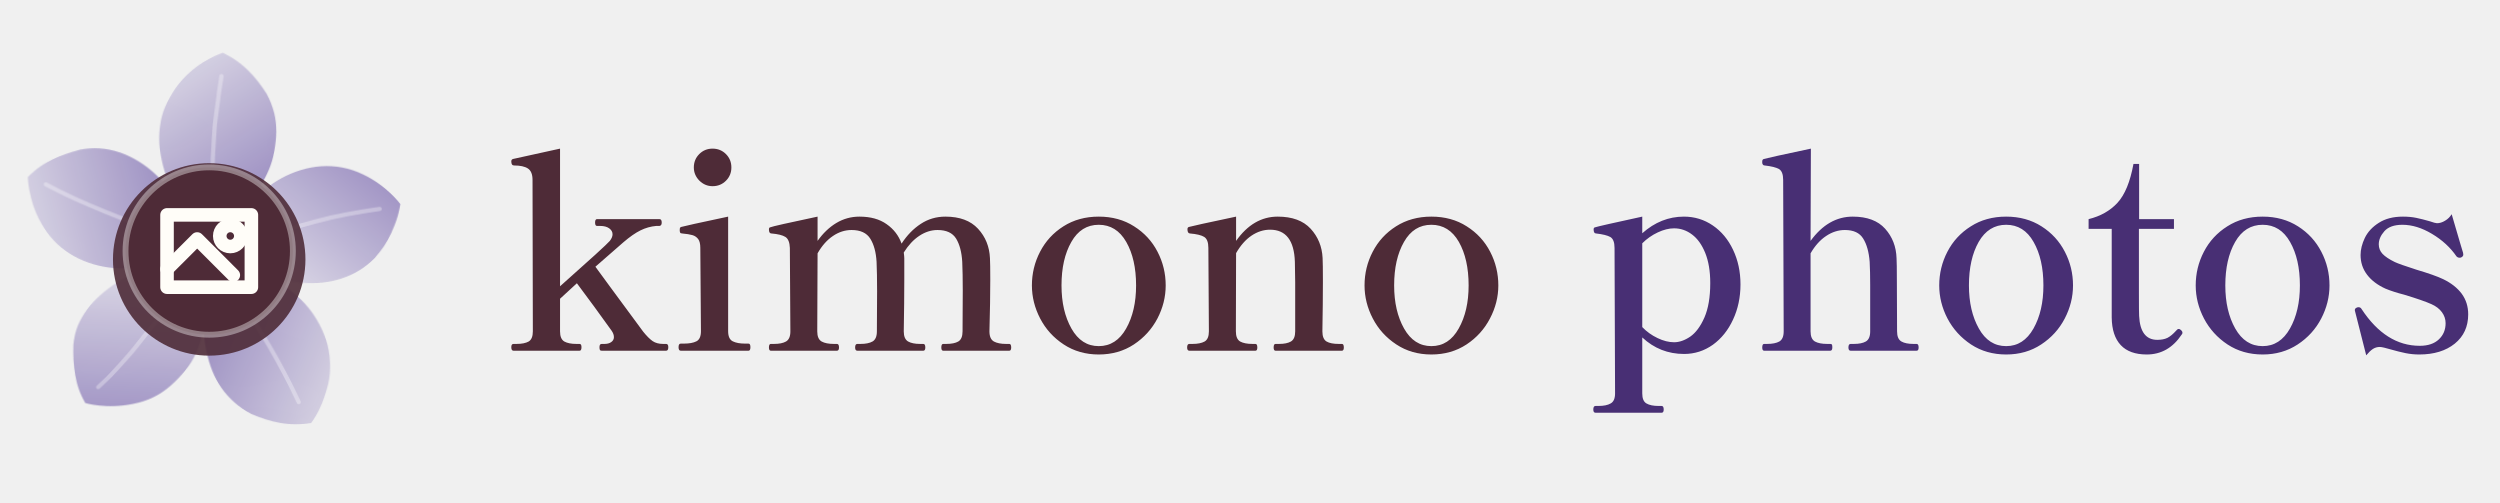
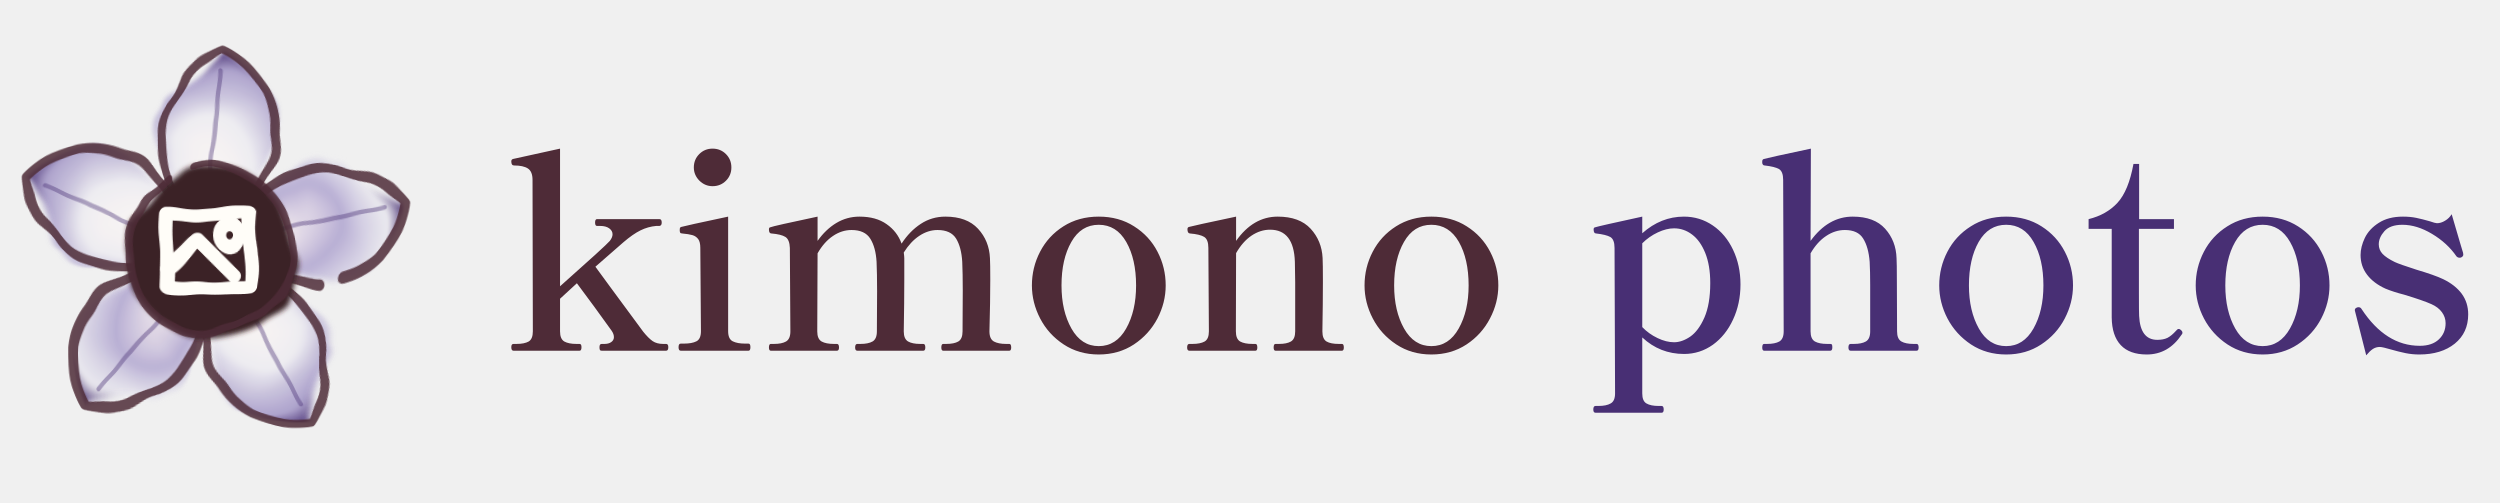
<svg xmlns="http://www.w3.org/2000/svg" viewBox="0 0 239 48" width="239" height="48" role="img" aria-label="Kimono Photos">
  <svg x="0" y="4" width="40" height="40" viewBox="0 0 100 100">
-     <defs>
-       <linearGradient id="bloom-gradient-kp-0" x1="20" y1="12" x2="78" y2="90" gradientUnits="userSpaceOnUse">
-         <stop stop-color="#e3e1ea" />
-         <stop offset=".5" stop-color="#9081bb" />
-         <stop offset="1" stop-color="#482f74" />
-       </linearGradient>
-       <linearGradient id="bloom-gradient-kp-1" x1="20" y1="12" x2="78" y2="90" gradientUnits="userSpaceOnUse">
-         <stop stop-color="#9081bb" />
-         <stop offset=".5" stop-color="#e3e1ea" />
-         <stop offset="1" stop-color="#482f74" />
-       </linearGradient>
-       <linearGradient id="bloom-gradient-kp-2" x1="20" y1="12" x2="78" y2="90" gradientUnits="userSpaceOnUse">
-         <stop stop-color="#e3e1ea" />
-         <stop offset=".5" stop-color="#9081bb" />
-         <stop offset="1" stop-color="#482f74" />
-       </linearGradient>
-       <linearGradient id="bloom-gradient-kp-3" x1="20" y1="12" x2="78" y2="90" gradientUnits="userSpaceOnUse">
-         <stop stop-color="#9081bb" />
-         <stop offset=".5" stop-color="#e3e1ea" />
-         <stop offset="1" stop-color="#482f74" />
-       </linearGradient>
-       <linearGradient id="bloom-gradient-kp-4" x1="20" y1="12" x2="78" y2="90" gradientUnits="userSpaceOnUse">
-         <stop stop-color="#e3e1ea" />
-         <stop offset=".5" stop-color="#9081bb" />
-         <stop offset="1" stop-color="#482f74" />
-       </linearGradient>
-       <filter id="bloom-texture-kp" x="-15%" y="-15%" width="130%" height="130%">
-         <feTurbulence type="fractalNoise" baseFrequency=".03 .075" numOctaves="2" seed="21" result="noise" />
-         <feDisplacementMap in="SourceGraphic" in2="noise" scale="0.585" />
-       </filter>
-       <clipPath id="bloom-centre-clip-kp">
-         <circle cx="50" cy="50" r="19" />
-       </clipPath>
-     </defs>
-     <g filter="url(#bloom-texture-kp)" transform="rotate(4.052912 50 50)">
-       <path d="M50 46 C37 38 32 21 41 10 C45 5 50 3 50 3 C55 5 58 8 61 12 C68 23 62 38 50 46Z" transform="rotate(-0.18404 50 50) translate(50 50) scale(1.01181) translate(-50 -50)" fill="url(#bloom-gradient-kp-0)" opacity="0.949" />
-       <path d="M50 46 C37 38 32 21 41 10 C45 5 50 3 50 3 C55 5 58 8 61 12 C68 23 62 38 50 46Z" transform="rotate(72.18624 50 50) translate(50 50) scale(1.001221) translate(-50 -50)" fill="url(#bloom-gradient-kp-1)" opacity="0.977" />
-       <path d="M50 46 C37 38 32 21 41 10 C45 5 50 3 50 3 C55 5 58 8 61 12 C68 23 62 38 50 46Z" transform="rotate(145.2882 50 50) translate(50 50) scale(1.016724) translate(-50 -50)" fill="url(#bloom-gradient-kp-2)" opacity="0.959" />
-       <path d="M50 46 C37 38 32 21 41 10 C45 5 50 3 50 3 C55 5 58 8 61 12 C68 23 62 38 50 46Z" transform="rotate(214.9173 50 50) translate(50 50) scale(0.9979565) translate(-50 -50)" fill="url(#bloom-gradient-kp-3)" opacity="0.948" />
-       <path d="M50 46 C37 38 32 21 41 10 C45 5 50 3 50 3 C55 5 58 8 61 12 C68 23 62 38 50 46Z" transform="rotate(288.0377 50 50) translate(50 50) scale(0.992372) translate(-50 -50)" fill="url(#bloom-gradient-kp-4)" opacity="0.951" />
-       <path fill="none" stroke="#ffffff" stroke-opacity=".32" stroke-width="1" stroke-linecap="round" d="M50 41 C49 29 49 18 50 8" transform="rotate(-0.18404 50 50)" />
-       <path fill="none" stroke="#ffffff" stroke-opacity=".32" stroke-width="1" stroke-linecap="round" d="M50 41 C49 29 49 18 50 8" transform="rotate(72.18624 50 50)" />
-       <path fill="none" stroke="#ffffff" stroke-opacity=".32" stroke-width="1" stroke-linecap="round" d="M50 41 C49 29 49 18 50 8" transform="rotate(145.2882 50 50)" />
-       <path fill="none" stroke="#ffffff" stroke-opacity=".32" stroke-width="1" stroke-linecap="round" d="M50 41 C49 29 49 18 50 8" transform="rotate(214.9173 50 50)" />
-       <path fill="none" stroke="#ffffff" stroke-opacity=".32" stroke-width="1" stroke-linecap="round" d="M50 41 C49 29 49 18 50 8" transform="rotate(288.0377 50 50)" />
+     <g>
+       <defs>
+         <filter id="ink-brush-kp" x="-20%" y="-20%" width="140%" height="140%">
+           <feTurbulence type="fractalNoise" baseFrequency=".045" numOctaves="3" seed="21" result="n" />
+           <feDisplacementMap in="SourceGraphic" in2="n" scale="5" />
+         </filter>
+         <filter id="ink-fine-kp" x="-20%" y="-20%" width="140%" height="140%">
+           <feTurbulence type="fractalNoise" baseFrequency=".08" numOctaves="2" seed="28" result="n" />
+           <feDisplacementMap in="SourceGraphic" in2="n" scale="2.4" />
+         </filter>
+         <filter id="ink-wash-kp" x="-20%" y="-20%" width="140%" height="140%">
+           <feTurbulence type="fractalNoise" baseFrequency=".02 .06" numOctaves="3" seed="26" result="n" />
+           <feDisplacementMap in="SourceGraphic" in2="n" scale="7" result="d" />
+           <feGaussianBlur in="d" stdDeviation=".6" />
+         </filter>
+         <radialGradient id="bloom-wash-kp-0" cx="50%" cy="75%" r="75%">
+           <stop offset="0" stop-color="#fff8f4" />
+           <stop offset=".5" stop-color="#edecf1" />
+           <stop offset=".9" stop-color="#aca1cc" />
+           <stop offset="1" stop-color="#482f74" />
+         </radialGradient>
+         <radialGradient id="bloom-wash-kp-1" cx="50%" cy="75%" r="75%">
+           <stop offset="0" stop-color="#fff8f4" />
+           <stop offset=".5" stop-color="#b7add3" />
+           <stop offset=".9" stop-color="#eae9ef" />
+           <stop offset="1" stop-color="#482f74" />
+         </radialGradient>
+         <radialGradient id="bloom-wash-kp-2" cx="50%" cy="75%" r="75%">
+           <stop offset="0" stop-color="#fff8f4" />
+           <stop offset=".5" stop-color="#edecf1" />
+           <stop offset=".9" stop-color="#aca1cc" />
+           <stop offset="1" stop-color="#482f74" />
+         </radialGradient>
+         <radialGradient id="bloom-wash-kp-3" cx="50%" cy="75%" r="75%">
+           <stop offset="0" stop-color="#fff8f4" />
+           <stop offset=".5" stop-color="#b7add3" />
+           <stop offset=".9" stop-color="#eae9ef" />
+           <stop offset="1" stop-color="#482f74" />
+         </radialGradient>
+         <radialGradient id="bloom-wash-kp-4" cx="50%" cy="75%" r="75%">
+           <stop offset="0" stop-color="#fff8f4" />
+           <stop offset=".5" stop-color="#edecf1" />
+           <stop offset=".9" stop-color="#aca1cc" />
+           <stop offset="1" stop-color="#482f74" />
+         </radialGradient>
+         <clipPath id="bloom-centre-clip-kp">
+           <circle cx="50" cy="50" r="19" />
+         </clipPath>
+       </defs>
+       <g transform="rotate(4.05 50 50)">
+         <g transform="rotate(-0.18 50 50) translate(50 50) scale(1.024) translate(-50 -50)">
+           <path d="M50 46 C37 38 32 21 41 10 C45 5 50 3 50 3 C55 5 58 8 61 12 C68 23 62 38 50 46Z" fill="url(#bloom-wash-kp-0)" filter="url(#ink-wash-kp)" opacity="0.95" />
+           <path d="M50 46 C37 38 32 21 41 10 C45 5 50 3 50 3 C55 5 58 8 61 12 C68 23 62 38 50 46Z" fill="none" stroke="#4e2b37" stroke-width="1.87" stroke-linecap="round" stroke-linejoin="round" stroke-dasharray="97 7" opacity=".85" filter="url(#ink-brush-kp)" />
+           <path d="M50 41 C49 29 49 18 50 8" fill="none" stroke="#482f74" stroke-width="1" stroke-linecap="round" opacity=".4" filter="url(#ink-fine-kp)" />
+         </g>
+         <g transform="rotate(72.19 50 50) translate(50 50) scale(1.024) translate(-50 -50)">
+           <path d="M50 46 C37 38 32 21 41 10 C45 5 50 3 50 3 C55 5 58 8 61 12 C68 23 62 38 50 46Z" fill="url(#bloom-wash-kp-1)" filter="url(#ink-wash-kp)" opacity="0.98" />
+           <path d="M50 46 C37 38 32 21 41 10 C45 5 50 3 50 3 C55 5 58 8 61 12 C68 23 62 38 50 46Z" fill="none" stroke="#4e2b37" stroke-width="2.32" stroke-linecap="round" stroke-linejoin="round" stroke-dasharray="78 5" opacity=".85" filter="url(#ink-brush-kp)" />
+           <path d="M50 41 C49 29 49 18 50 8" fill="none" stroke="#482f74" stroke-width="1" stroke-linecap="round" opacity=".4" filter="url(#ink-fine-kp)" />
+         </g>
+         <g transform="rotate(145.29 50 50) translate(50 50) scale(1.012) translate(-50 -50)">
+           <path d="M50 46 C37 38 32 21 41 10 C45 5 50 3 50 3 C55 5 58 8 61 12 C68 23 62 38 50 46Z" fill="url(#bloom-wash-kp-2)" filter="url(#ink-wash-kp)" opacity="0.96" />
+           <path d="M50 46 C37 38 32 21 41 10 C45 5 50 3 50 3 C55 5 58 8 61 12 C68 23 62 38 50 46Z" fill="none" stroke="#4e2b37" stroke-width="1.94" stroke-linecap="round" stroke-linejoin="round" stroke-dasharray="108 5" opacity=".85" filter="url(#ink-brush-kp)" />
+           <path d="M50 41 C49 29 49 18 50 8" fill="none" stroke="#482f74" stroke-width="1" stroke-linecap="round" opacity=".4" filter="url(#ink-fine-kp)" />
+         </g>
+         <g transform="rotate(214.92 50 50) translate(50 50) scale(1.002) translate(-50 -50)">
+           <path d="M50 46 C37 38 32 21 41 10 C45 5 50 3 50 3 C55 5 58 8 61 12 C68 23 62 38 50 46Z" fill="url(#bloom-wash-kp-3)" filter="url(#ink-wash-kp)" opacity="0.95" />
+           <path d="M50 46 C37 38 32 21 41 10 C45 5 50 3 50 3 C55 5 58 8 61 12 C68 23 62 38 50 46Z" fill="none" stroke="#4e2b37" stroke-width="2.39" stroke-linecap="round" stroke-linejoin="round" stroke-dasharray="110 6" opacity=".85" filter="url(#ink-brush-kp)" />
+           <path d="M50 41 C49 29 49 18 50 8" fill="none" stroke="#482f74" stroke-width="1" stroke-linecap="round" opacity=".4" filter="url(#ink-fine-kp)" />
+         </g>
+         <g transform="rotate(288.04 50 50) translate(50 50) scale(1.001) translate(-50 -50)">
+           <path d="M50 46 C37 38 32 21 41 10 C45 5 50 3 50 3 C55 5 58 8 61 12 C68 23 62 38 50 46Z" fill="url(#bloom-wash-kp-4)" filter="url(#ink-wash-kp)" opacity="0.95" />
+           <path d="M50 46 C37 38 32 21 41 10 C45 5 50 3 50 3 C55 5 58 8 61 12 C68 23 62 38 50 46Z" fill="none" stroke="#4e2b37" stroke-width="2.19" stroke-linecap="round" stroke-linejoin="round" stroke-dasharray="105 7" opacity=".85" filter="url(#ink-brush-kp)" />
+           <path d="M50 41 C49 29 49 18 50 8" fill="none" stroke="#482f74" stroke-width="1" stroke-linecap="round" opacity=".4" filter="url(#ink-fine-kp)" />
+         </g>
+       </g>
+       <circle cx="50" cy="50" r="20.2" fill="#3a2128" filter="url(#ink-wash-kp)" />
+       <circle cx="50" cy="50" r="20" fill="none" stroke="#4e2b37" stroke-width="1.86" stroke-linecap="round" stroke-linejoin="round" stroke-dasharray="84 7" opacity=".85" filter="url(#ink-brush-kp)" />
    </g>
-     <circle opacity=".9" transform="translate(0 2)" cx="50" cy="50" r="23" fill="#4e2b37" />
-     <circle stroke="#ffffff" stroke-opacity=".38" stroke-width="1.4" cx="50" cy="50" r="20" fill="#4e2b37" />
    <g fill="#fffaf2" stroke="#fffaf2" stroke-width="1.7" stroke-linecap="round" stroke-linejoin="round" clip-path="url(#bloom-centre-clip-kp)">
-       <g fill="none" stroke="#fffdf8" stroke-width="4.5" stroke-linecap="round" stroke-linejoin="round" transform="translate(50 50) scale(0.72) translate(-50 -50)">
-         <path d="M36 38 H64 V62 H36 Z" fill="none" stroke-width="4.5" stroke-linejoin="round" />
-         <path d="M36 56 L46 46 L58 58" fill="none" stroke-width="4.5" stroke-linecap="round" stroke-linejoin="round" />
-         <circle cx="57" cy="45" r="3.5" />
+       <g filter="url(#ink-fine-kp)">
+         <g fill="none" stroke="#fffdf8" stroke-width="4.5" stroke-linecap="round" stroke-linejoin="round" transform="translate(50 50) scale(0.72) translate(-50 -50)">
+           <path d="M36 38 H64 V62 H36 Z" fill="none" stroke-width="4.5" stroke-linejoin="round" />
+           <path d="M36 56 L46 46 L58 58" fill="none" stroke-width="4.5" stroke-linecap="round" stroke-linejoin="round" />
+           <circle cx="57" cy="45" r="3.5" />
+         </g>
      </g>
    </g>
  </svg>
  <path transform="translate(48 33.529)" fill="#4e2b37" d="M15.68 -0.65Q15.89 -0.65 15.89 -0.34Q15.89 0 15.68 0H9.52Q9.39 0 9.35 -0.08Q9.31 -0.16 9.31 -0.34Q9.31 -0.65 9.52 -0.65H9.8Q10.19 -0.65 10.44 -0.83Q10.69 -1.01 10.69 -1.3Q10.69 -1.59 10.48 -1.9Q8.79 -4.26 7.15 -6.45L5.54 -4.97V-1.85Q5.54 -1.12 5.95 -0.88Q6.37 -0.65 7.1 -0.65H7.41Q7.59 -0.65 7.59 -0.34Q7.59 0 7.41 0H1.09Q0.88 0 0.88 -0.34Q0.88 -0.65 1.09 -0.65H1.38Q2.13 -0.65 2.54 -0.88Q2.94 -1.12 2.94 -1.85L2.91 -16.33Q2.91 -17.13 2.47 -17.42Q2.03 -17.71 1.14 -17.71Q0.88 -17.71 0.88 -18.1Q0.88 -18.28 1.04 -18.33L5.54 -19.32V-6.16Q9.91 -10.04 10.3 -10.5Q10.56 -10.84 10.56 -11.13Q10.56 -11.47 10.24 -11.7Q9.93 -11.93 9.36 -11.93H9.07Q8.89 -11.93 8.89 -12.25Q8.89 -12.58 9.07 -12.58H15.05Q15.26 -12.58 15.26 -12.25Q15.26 -11.96 15.05 -11.93H14.74Q13.94 -11.86 13.22 -11.5Q12.51 -11.15 11.6 -10.37L8.92 -8.03L10.4 -6.01L13.49 -1.82Q13.99 -1.2 14.39 -0.92Q14.79 -0.65 15.39 -0.65ZM18.33 -17.52Q18.33 -18.28 18.85 -18.8Q19.37 -19.32 20.12 -19.32Q20.88 -19.32 21.4 -18.8Q21.92 -18.28 21.92 -17.52Q21.92 -16.77 21.4 -16.25Q20.88 -15.73 20.12 -15.73Q19.4 -15.73 18.86 -16.26Q18.33 -16.8 18.33 -17.52ZM17.08 0Q16.87 0 16.87 -0.34Q16.87 -0.68 17.08 -0.68H17.37Q18.15 -0.68 18.58 -0.9Q19.01 -1.12 19.01 -1.87L18.95 -9.83Q18.95 -10.4 18.75 -10.67Q18.54 -10.95 18.2 -11.05Q17.86 -11.15 17.21 -11.21Q17.06 -11.21 17.02 -11.3Q16.98 -11.39 16.98 -11.54Q16.98 -11.65 17 -11.73Q17.03 -11.8 17.11 -11.83Q17.42 -11.93 21.61 -12.82V-1.87Q21.61 -1.12 22.05 -0.9Q22.49 -0.68 23.24 -0.68H23.56Q23.74 -0.68 23.74 -0.34Q23.74 0 23.56 0ZM48.49 -0.65Q48.67 -0.65 48.67 -0.31Q48.67 0 48.49 0H42.17Q41.99 0 41.99 -0.31Q41.99 -0.65 42.17 -0.65H42.46Q43.21 -0.65 43.61 -0.88Q44.02 -1.12 44.02 -1.85L44.04 -5.75Q44.04 -7.41 43.99 -8.5Q43.91 -9.88 43.41 -10.71Q42.9 -11.54 41.63 -11.54Q40.72 -11.54 39.88 -10.98Q39.05 -10.43 38.4 -9.39Q38.45 -9.02 38.45 -8.84V-6.79Q38.45 -4.71 38.4 -1.85Q38.4 -1.12 38.82 -0.88Q39.23 -0.65 39.96 -0.65H40.27Q40.46 -0.65 40.46 -0.31Q40.46 0 40.27 0H33.96Q33.75 0 33.75 -0.31Q33.75 -0.65 33.96 -0.65H34.27Q35 -0.65 35.41 -0.88Q35.83 -1.12 35.83 -1.85L35.85 -5.67Q35.85 -7.41 35.8 -8.5Q35.72 -9.88 35.2 -10.71Q34.68 -11.54 33.41 -11.54Q32.47 -11.54 31.63 -10.97Q30.78 -10.4 30.16 -9.31L30.13 -1.85Q30.13 -1.12 30.55 -0.88Q30.97 -0.65 31.72 -0.65H32.01Q32.21 -0.65 32.21 -0.31Q32.21 0 32.01 0H25.69Q25.51 0 25.51 -0.31Q25.51 -0.65 25.69 -0.65H26Q26.73 -0.65 27.14 -0.88Q27.56 -1.12 27.56 -1.85L27.51 -9.83Q27.48 -10.63 27.08 -10.88Q26.68 -11.13 25.74 -11.21Q25.51 -11.21 25.51 -11.6Q25.51 -11.78 25.64 -11.8Q25.95 -11.93 30.16 -12.82V-10.5Q30.94 -11.6 31.95 -12.21Q32.97 -12.82 34.16 -12.82Q35.75 -12.82 36.76 -12.1Q37.78 -11.39 38.19 -10.24Q38.97 -11.44 40.03 -12.13Q41.08 -12.82 42.38 -12.82Q44.43 -12.82 45.5 -11.66Q46.57 -10.5 46.64 -8.84Q46.67 -8.35 46.67 -6.79Q46.67 -4.71 46.59 -1.85Q46.59 -1.12 47.02 -0.88Q47.45 -0.65 48.18 -0.65ZM50.65 -6.24Q50.65 -7.96 51.43 -9.46Q52.21 -10.97 53.66 -11.89Q55.12 -12.82 57.04 -12.82Q58.97 -12.82 60.42 -11.89Q61.88 -10.97 62.66 -9.46Q63.44 -7.96 63.44 -6.24Q63.44 -4.6 62.65 -3.08Q61.85 -1.56 60.4 -0.6Q58.94 0.36 57.04 0.36Q55.15 0.36 53.69 -0.6Q52.23 -1.56 51.44 -3.08Q50.65 -4.6 50.65 -6.24ZM60.61 -6.24Q60.61 -8.76 59.67 -10.4Q58.73 -12.04 57.04 -12.04Q55.35 -12.04 54.42 -10.4Q53.48 -8.76 53.48 -6.24Q53.48 -3.8 54.43 -2.12Q55.38 -0.44 57.04 -0.44Q58.71 -0.44 59.66 -2.12Q60.61 -3.8 60.61 -6.24ZM80.29 -0.65Q80.47 -0.65 80.47 -0.31Q80.47 0 80.29 0H73.94Q73.76 0 73.76 -0.31Q73.76 -0.65 73.94 -0.65H74.28Q75.01 -0.65 75.41 -0.88Q75.82 -1.12 75.82 -1.85V-6.53L75.79 -8.5Q75.69 -11.57 73.42 -11.57Q72.49 -11.57 71.64 -11Q70.8 -10.43 70.17 -9.33L70.15 -1.85Q70.15 -1.12 70.56 -0.88Q70.98 -0.65 71.73 -0.65H72.02Q72.2 -0.65 72.2 -0.31Q72.2 0 72.02 0H65.7Q65.49 0 65.49 -0.31Q65.49 -0.65 65.7 -0.65H66.01Q66.74 -0.65 67.16 -0.88Q67.57 -1.12 67.57 -1.85L67.52 -9.83Q67.52 -10.63 67.12 -10.88Q66.72 -11.13 65.75 -11.21Q65.52 -11.23 65.52 -11.62Q65.52 -11.78 65.65 -11.83Q65.96 -11.93 70.17 -12.82V-10.5Q71.81 -12.82 74.15 -12.82Q76.23 -12.82 77.3 -11.66Q78.36 -10.5 78.44 -8.87Q78.47 -8.32 78.47 -6.66Q78.47 -4.58 78.42 -1.85Q78.42 -1.12 78.82 -0.88Q79.22 -0.65 79.98 -0.65ZM82.45 -6.24Q82.45 -7.96 83.23 -9.46Q84.01 -10.97 85.46 -11.89Q86.92 -12.82 88.84 -12.82Q90.77 -12.82 92.22 -11.89Q93.68 -10.97 94.46 -9.46Q95.24 -7.96 95.24 -6.24Q95.24 -4.6 94.44 -3.08Q93.65 -1.56 92.2 -0.6Q90.74 0.36 88.84 0.36Q86.94 0.36 85.49 -0.6Q84.03 -1.56 83.24 -3.08Q82.45 -4.6 82.45 -6.24ZM92.4 -6.24Q92.4 -8.76 91.47 -10.4Q90.53 -12.04 88.84 -12.04Q87.15 -12.04 86.22 -10.4Q85.28 -8.76 85.28 -6.24Q85.28 -3.8 86.23 -2.12Q87.18 -0.44 88.84 -0.44Q90.51 -0.44 91.45 -2.12Q92.4 -3.8 92.4 -6.24Z" />
  <path transform="translate(151.41 33.529)" fill="#482f74" d="M14.98 -6.34Q14.98 -4.5 14.27 -2.98Q13.57 -1.46 12.34 -0.57Q11.1 0.31 9.59 0.31Q7.28 0.31 5.59 -1.27V4.08Q5.59 4.81 5.99 5.04Q6.4 5.28 7.15 5.28H7.44Q7.64 5.28 7.64 5.62Q7.64 5.93 7.44 5.93H1.12Q0.91 5.93 0.91 5.62Q0.91 5.28 1.12 5.28H1.4Q2.16 5.28 2.57 5.04Q2.99 4.81 2.99 4.08L2.94 -9.83Q2.94 -10.63 2.54 -10.87Q2.13 -11.1 1.17 -11.21Q0.94 -11.21 0.94 -11.6Q0.94 -11.78 1.09 -11.8Q1.4 -11.91 5.59 -12.82V-11.23Q7.38 -12.82 9.57 -12.82Q11.1 -12.82 12.34 -11.97Q13.57 -11.13 14.27 -9.65Q14.98 -8.16 14.98 -6.34ZM12.09 -6.47Q12.09 -8.16 11.61 -9.35Q11.13 -10.53 10.35 -11.11Q9.57 -11.7 8.63 -11.7Q7.9 -11.7 7.07 -11.31Q6.24 -10.92 5.59 -10.27V-2.26Q6.21 -1.61 7.05 -1.21Q7.88 -0.81 8.63 -0.81Q9.39 -0.81 10.18 -1.35Q10.97 -1.9 11.53 -3.17Q12.09 -4.45 12.09 -6.47ZM31.82 -0.65Q32.01 -0.65 32.01 -0.31Q32.01 0 31.82 0H25.51Q25.3 0 25.3 -0.31Q25.3 -0.65 25.51 -0.65H25.82Q26.55 -0.65 26.96 -0.88Q27.38 -1.12 27.38 -1.85V-6.27Q27.38 -7.57 27.33 -8.5Q27.22 -9.91 26.71 -10.72Q26.21 -11.54 24.96 -11.54Q24.02 -11.54 23.17 -10.97Q22.31 -10.4 21.68 -9.31V-1.85Q21.68 -1.12 22.1 -0.88Q22.52 -0.65 23.27 -0.65H23.56Q23.69 -0.65 23.73 -0.57Q23.76 -0.49 23.76 -0.31Q23.76 0 23.56 0H17.24Q17.06 0 17.06 -0.31Q17.06 -0.65 17.24 -0.65H17.52Q18.28 -0.65 18.69 -0.88Q19.11 -1.12 19.11 -1.85L19.06 -16.33Q19.06 -17.13 18.66 -17.37Q18.25 -17.6 17.29 -17.71Q17.11 -17.71 17.06 -17.94V-18.1Q17.06 -18.28 17.21 -18.33Q17.52 -18.43 21.71 -19.32L21.68 -10.5Q23.37 -12.82 25.71 -12.82Q27.77 -12.82 28.81 -11.66Q29.85 -10.5 29.9 -8.84Q29.93 -8.35 29.93 -6.79L29.95 -1.85Q29.95 -1.12 30.37 -0.88Q30.78 -0.65 31.51 -0.65ZM33.98 -6.24Q33.98 -7.96 34.76 -9.46Q35.54 -10.97 37 -11.89Q38.45 -12.82 40.38 -12.82Q42.3 -12.82 43.76 -11.89Q45.21 -10.97 45.99 -9.46Q46.77 -7.96 46.77 -6.24Q46.77 -4.6 45.98 -3.08Q45.19 -1.56 43.73 -0.6Q42.28 0.36 40.38 0.36Q38.48 0.36 37.02 -0.6Q35.57 -1.56 34.77 -3.08Q33.98 -4.6 33.98 -6.24ZM43.94 -6.24Q43.94 -8.76 43 -10.4Q42.07 -12.04 40.38 -12.04Q38.69 -12.04 37.75 -10.4Q36.82 -8.76 36.82 -6.24Q36.82 -3.8 37.77 -2.12Q38.71 -0.44 40.38 -0.44Q42.04 -0.44 42.99 -2.12Q43.94 -3.8 43.94 -6.24ZM50.47 -3.17V-11.65H48.26V-12.58Q49.97 -13 51.02 -14.14Q52.08 -15.29 52.55 -17.86H53.09V-12.58H56.42V-11.65H53.07V-5.51Q53.07 -3.61 53.09 -3.33Q53.2 -1.04 54.83 -1.04Q55.41 -1.04 55.8 -1.23Q56.19 -1.43 56.63 -1.92Q56.76 -2.08 56.86 -2.08Q56.99 -2.08 57.11 -1.96Q57.23 -1.85 57.23 -1.72Q57.23 -1.61 57.17 -1.56Q55.9 0.36 53.82 0.36Q52.18 0.36 51.34 -0.53Q50.49 -1.43 50.47 -3.17ZM58.5 -6.24Q58.5 -7.96 59.28 -9.46Q60.06 -10.97 61.52 -11.89Q62.97 -12.82 64.9 -12.82Q66.82 -12.82 68.28 -11.89Q69.73 -10.97 70.51 -9.46Q71.29 -7.96 71.29 -6.24Q71.29 -4.6 70.5 -3.08Q69.71 -1.56 68.25 -0.6Q66.79 0.36 64.9 0.36Q63 0.36 61.54 -0.6Q60.09 -1.56 59.29 -3.08Q58.5 -4.6 58.5 -6.24ZM68.46 -6.24Q68.46 -8.76 67.52 -10.4Q66.59 -12.04 64.9 -12.04Q63.21 -12.04 62.27 -10.4Q61.33 -8.76 61.33 -6.24Q61.33 -3.8 62.28 -2.12Q63.23 -0.44 64.9 -0.44Q66.56 -0.44 67.51 -2.12Q68.46 -3.8 68.46 -6.24ZM73.74 -3.74 73.71 -3.87Q73.71 -4.06 73.92 -4.13Q73.97 -4.16 74.07 -4.16Q74.26 -4.16 74.36 -3.98Q76.67 -0.47 79.92 -0.47Q81.09 -0.47 81.74 -1.08Q82.39 -1.69 82.39 -2.63Q82.39 -3.2 82.04 -3.68Q81.69 -4.16 81.04 -4.45Q80.24 -4.81 78.42 -5.36Q77.4 -5.62 76.65 -5.93Q75.5 -6.45 74.88 -7.27Q74.26 -8.09 74.26 -9.15Q74.26 -9.93 74.67 -10.79Q75.09 -11.65 76.01 -12.23Q76.93 -12.82 78.31 -12.82Q79.01 -12.82 79.59 -12.7Q80.16 -12.58 80.86 -12.38Q81.41 -12.19 81.56 -12.19Q81.95 -12.19 82.34 -12.43Q82.73 -12.66 82.97 -13.05L83.8 -10.22L84.06 -9.36Q84.08 -9.28 84.08 -9.18Q84.08 -9.02 83.88 -8.92Q83.82 -8.89 83.72 -8.89Q83.56 -8.89 83.43 -9.02Q82.55 -10.3 81.09 -11.17Q79.64 -12.04 78.26 -12.04Q77.09 -12.04 76.54 -11.43Q76 -10.82 76 -10.17Q76 -9.65 76.36 -9.26Q76.73 -8.87 77.53 -8.48Q77.97 -8.27 79.59 -7.75Q81.35 -7.23 82.16 -6.84Q83.3 -6.29 83.93 -5.45Q84.55 -4.6 84.55 -3.48Q84.55 -1.72 83.27 -0.68Q81.98 0.36 79.87 0.36Q79.2 0.36 78.56 0.23Q77.92 0.1 77.01 -0.16Q76.83 -0.21 76.53 -0.29Q76.23 -0.36 76.1 -0.36Q75.74 -0.36 75.44 -0.17Q75.14 0.03 74.8 0.44Z" />
</svg>
